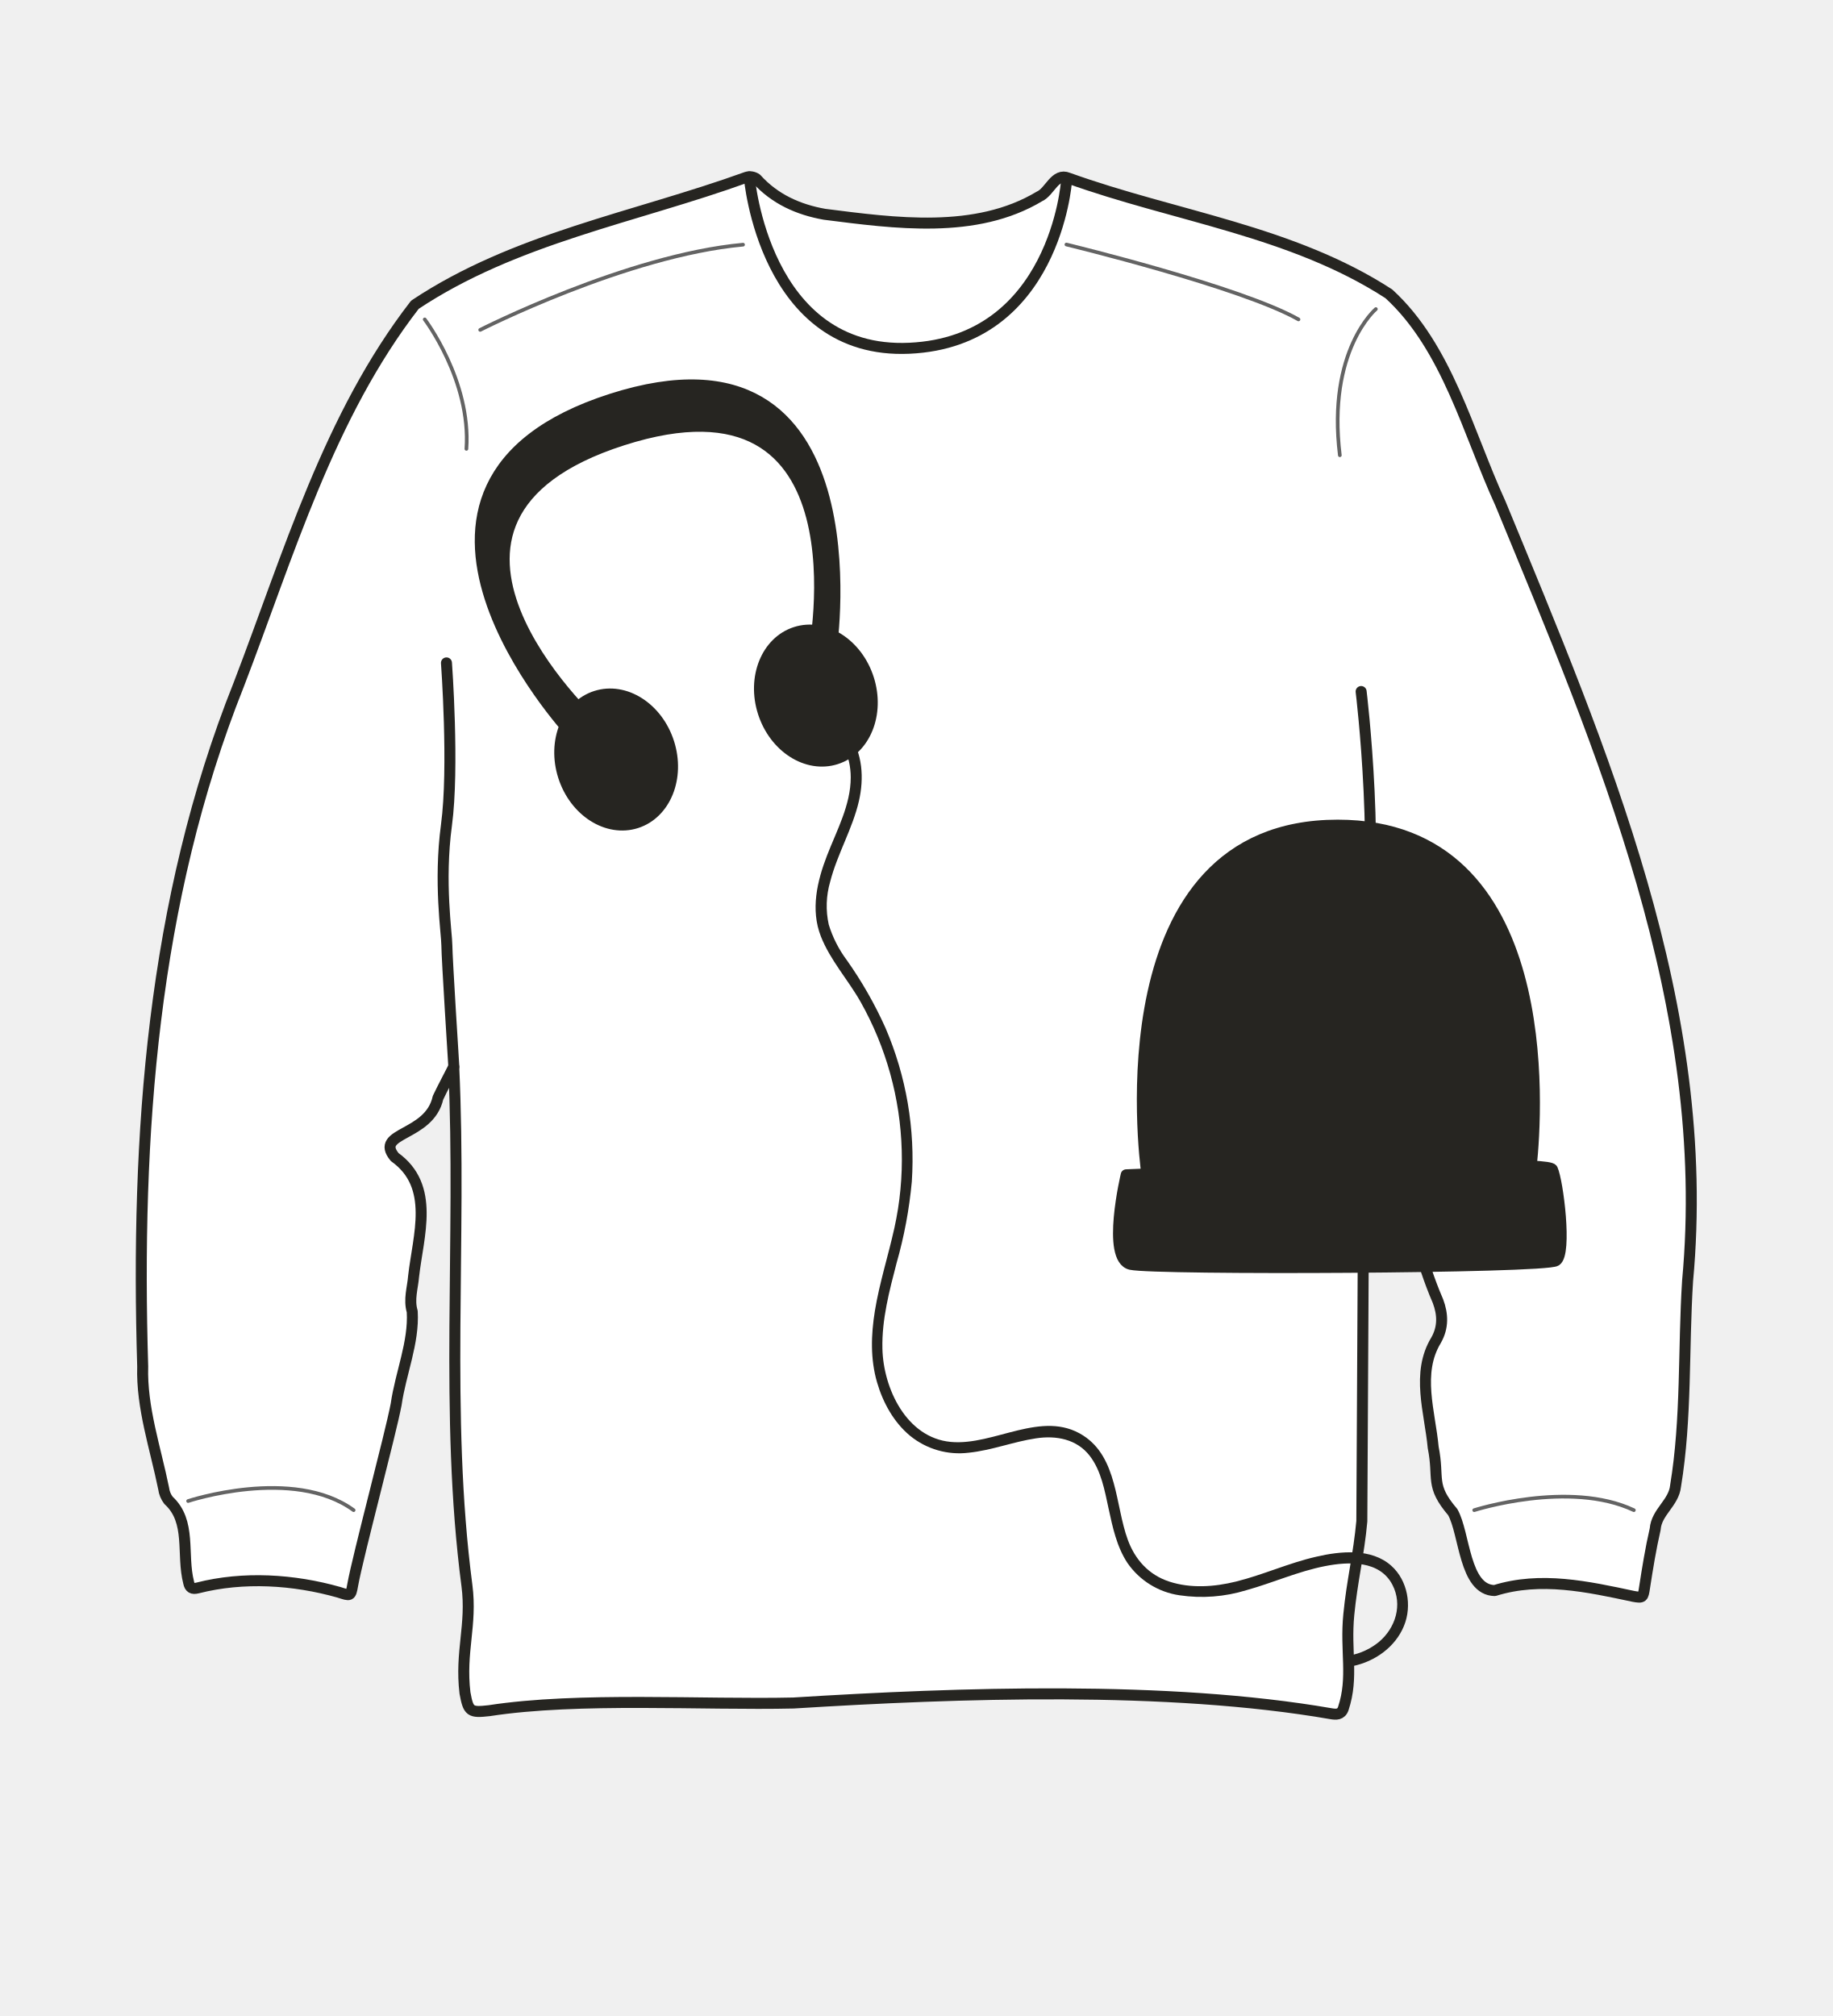
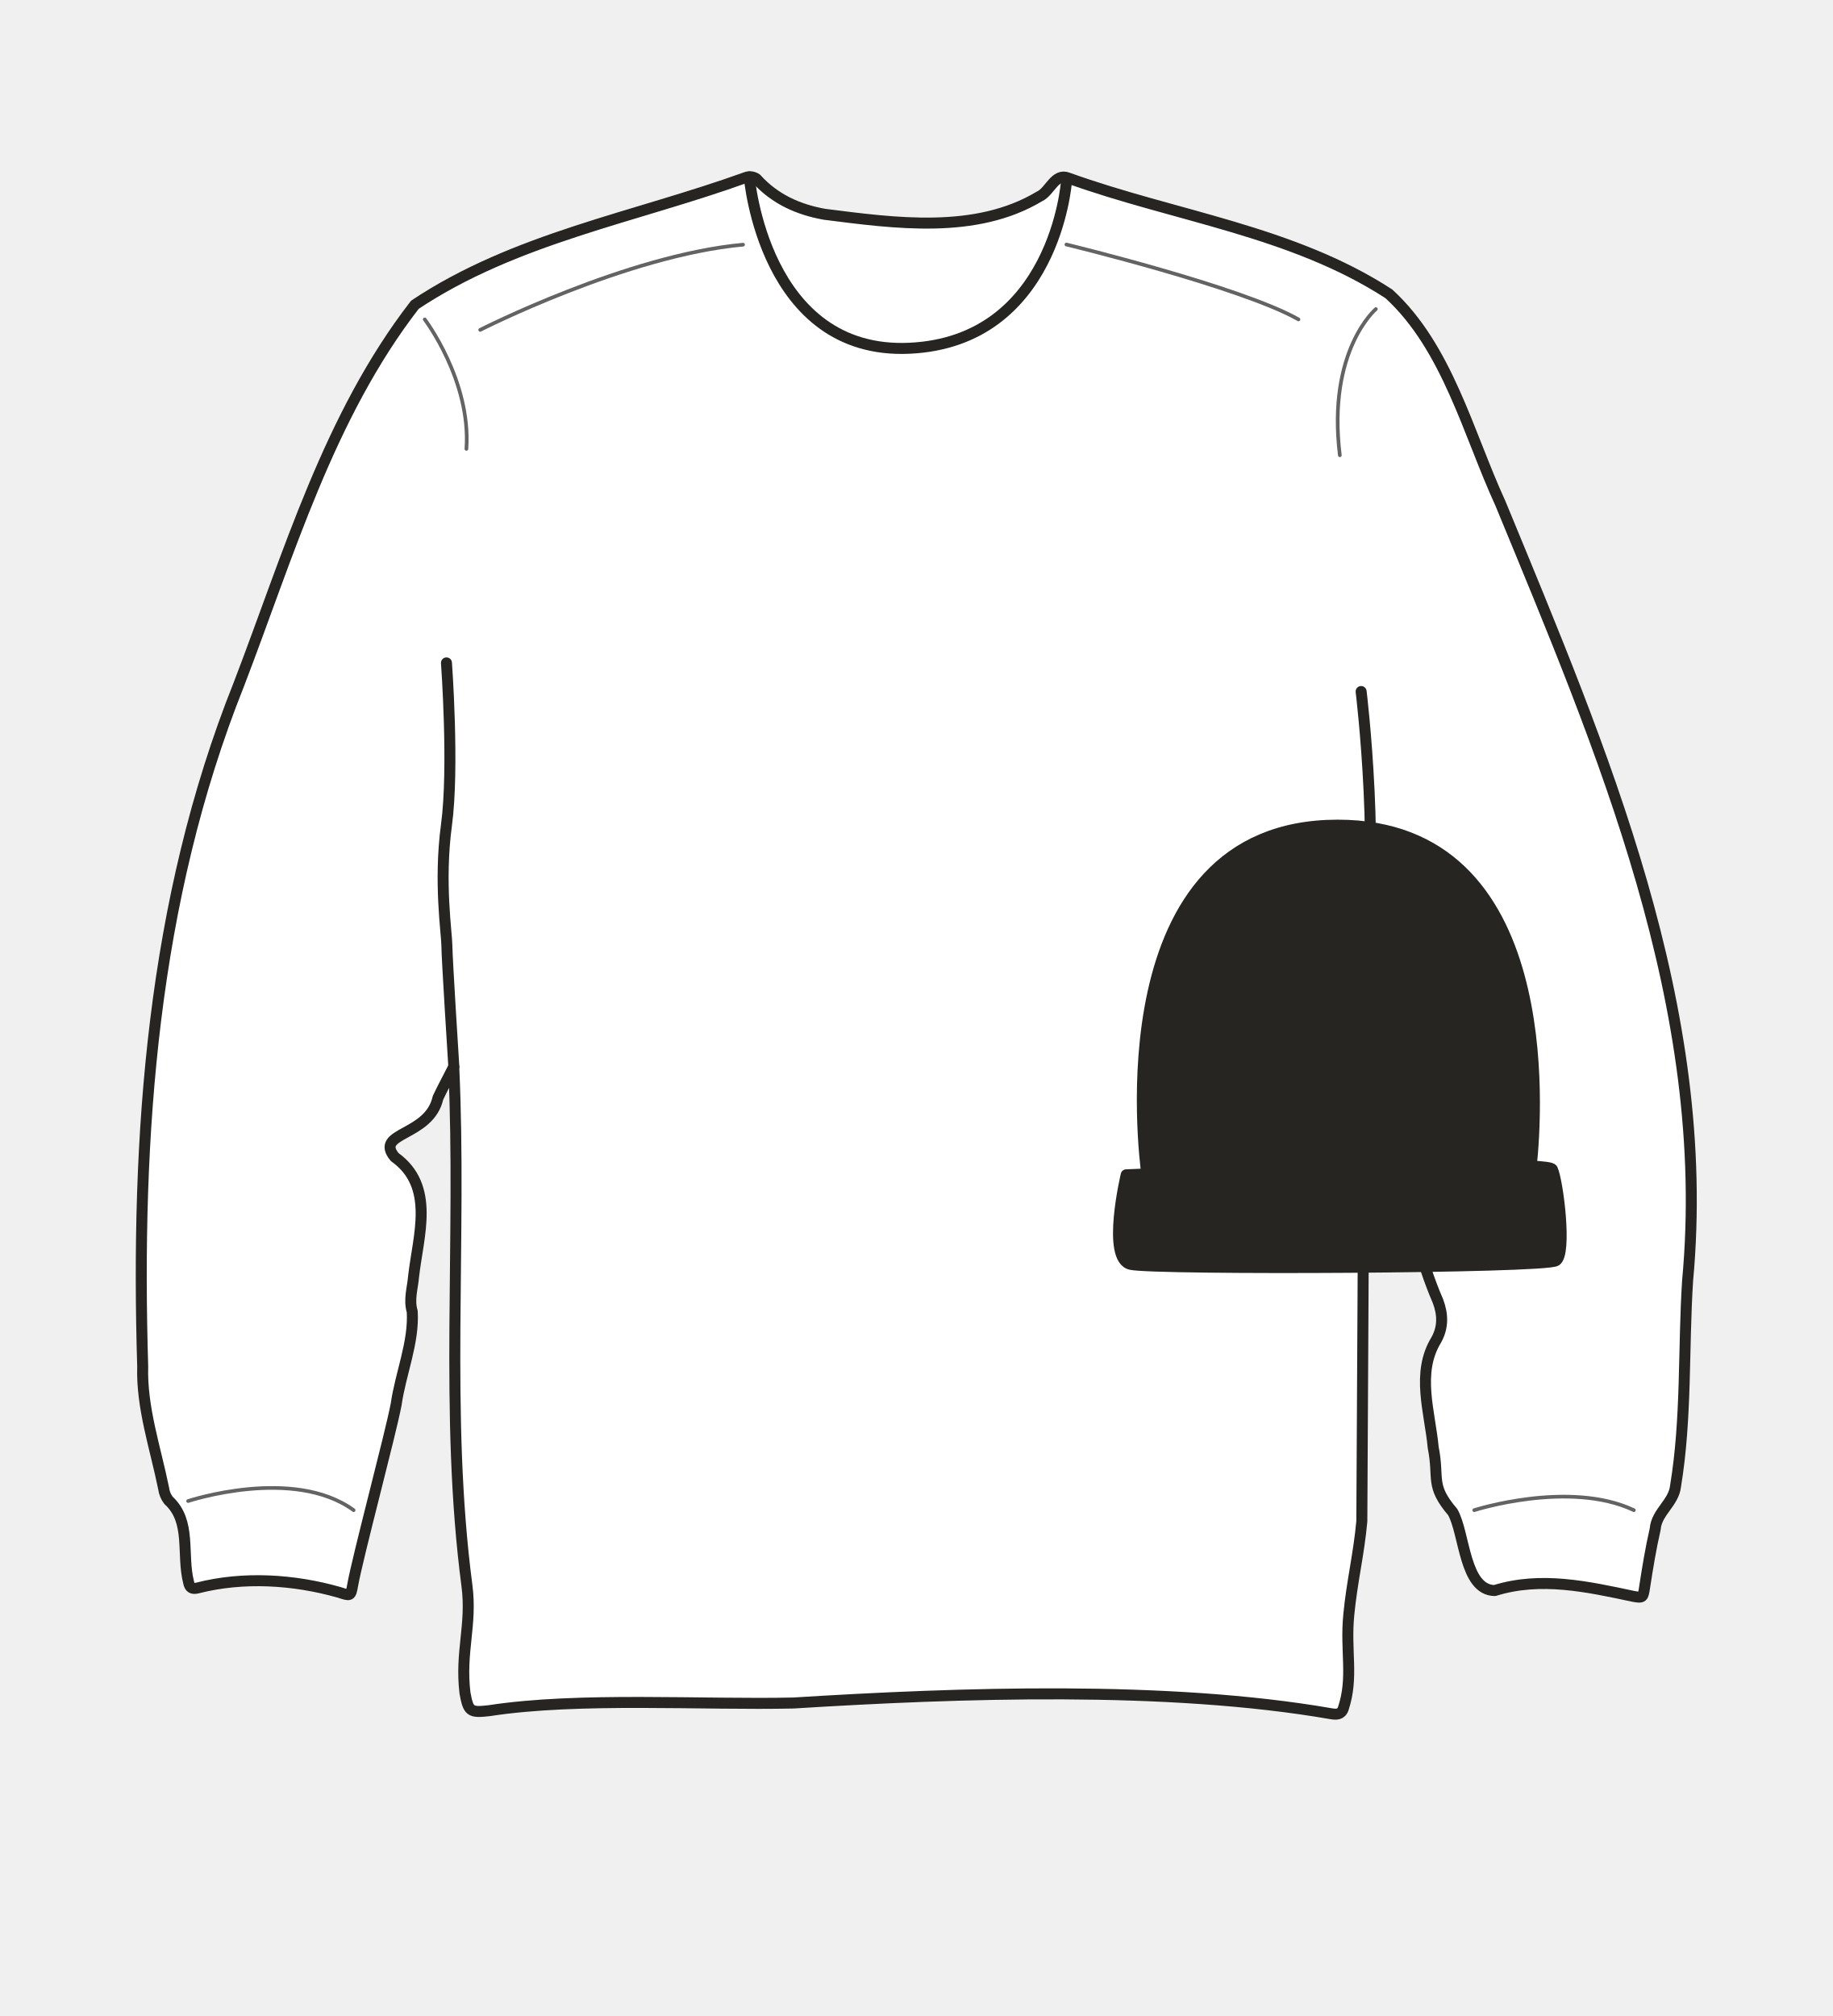
<svg xmlns="http://www.w3.org/2000/svg" width="500" height="550" viewBox="0 0 500 550">
  <path d="M372.14,291.56q-.27,61.72-.62,123.46c-.81,9-2.68,16.41-3.55,25.44-1,10.07,1.34,17.05-1.5,25.64-.59,1.76-2,1.66-3.35,1.43-44.59-7.74-101.66-5.72-146.65-2.92-24.6.57-58.62-1.68-83,2.09-5.23.59-5.68.27-6.62-4.83-1.35-11.26,1.94-18.53.53-29.31-6.15-46.82-1.39-94.37-3.6-141.53-1.42,2.83-2.94,5.6-4.29,8.46-2.37,10.68-17.5,9.3-11.81,16.18,11.11,7.95,6.41,21.38,5.15,32.56-.25,3.15-1.35,6.27-.37,9.58.51,8.44-3.19,16.94-4.38,25.31-1.5,8-10.42,41.28-11.86,49.29-.57,3.18-.61,3-3.74,2-12.38-3.52-26.09-4.38-38.6-1.18-1.39.34-2.11,0-2.41-1.47-2-7.76.82-16.67-5.49-22.43a6.62,6.62,0,0,1-1.33-3.22c-2.23-11-6.07-22.11-5.72-33.3-1.91-63,2.6-126.93,26.19-186,13.61-35.43,24.56-73.32,48.07-103.67,27.32-18.2,60-23.76,90.46-34.78a3.16,3.16,0,0,1,2.72.43c5,5.55,11.46,8.41,18.56,9.67,19.19,2.43,41.29,5.55,58.65-4.88,2.85-1.27,4.2-6.53,7.87-5,29.12,10.49,61,14.41,87.44,31.58,15.94,14.59,21.63,38,30.45,57.21,27.81,67.48,58,137.39,51.05,212.08-1.19,18.65-.23,37.45-3.28,55.95-.49,4.66-5.21,7.1-5.56,11.78-1.22,5.28-2.08,10.65-2.91,16-.4,2.6-.41,2.83-3.08,2.33-12.48-2.66-25.26-5.49-37.8-1.58-8.34-.15-8.13-15.56-11.44-21.4-6.28-7.37-3.61-9-5.33-17.64-.9-9.7-4.68-20.27.79-29.26,2-3.53,1.86-7.05.51-10.66-4.9-11.28-7.4-23.41-10.45-35.29-1.07-4.3-1.31-8.49,1.61-12.34,1.51-7.23-10.43-8.68-10.93-15.93Z" fill="#fff" stroke="#262521" stroke-linecap="round" stroke-linejoin="round" stroke-width="3" />
  <path d="M204.41,48.28s4,48.55,43.68,46.73S290.93,49.6,290.93,49.6" fill="none" stroke="#262521" stroke-linecap="round" stroke-linejoin="round" stroke-width="3" />
  <path d="M423.5,319c-.19-.41-2.28-.7-5.76-.88,1.56-14.73,7.07-93-52.81-93-64.28,0-52.75,90.21-52.07,95.16l-5.62.23s-5.47,22.94,1.25,24.43,113,1,116-1S425,322.22,423.5,319Z" fill="#262521" stroke="#262521" stroke-linecap="round" stroke-linejoin="round" stroke-width="3" />
  <path d="M121.8,180.85s2.11,28.61,0,44.24.11,29.7.11,32.88,1.9,33.06,1.9,33.06" fill="none" stroke="#262521" stroke-linecap="round" stroke-linejoin="round" stroke-width="3" />
  <path d="M371.33,188.66s5.79,47.28,0,75.34" fill="none" stroke="#262521" stroke-linecap="round" stroke-linejoin="round" stroke-width="3" />
-   <path d="M226.83,176.78s13.31-91.38-60-67.91-11.35,90.75-11.35,90.75l6.7-2.15s-60.27-55.67,7.7-77.43S222,178.32,222,178.32Z" fill="#262521" stroke="#262521" stroke-linecap="round" stroke-linejoin="round" stroke-width="3" />
-   <ellipse cx="168.09" cy="207.21" rx="15.07" ry="18.13" transform="translate(-55.17 61.11) rotate(-17.75)" stroke-width="3" stroke="#262521" stroke-linecap="round" stroke-linejoin="round" fill="#262521" />
-   <ellipse cx="222.58" cy="189.77" rx="15.07" ry="18.13" transform="translate(-47.26 76.89) rotate(-17.75)" stroke-width="3" stroke="#262521" stroke-linecap="round" stroke-linejoin="round" fill="#262521" />
-   <path d="M224.09,197.91c5.54,2.15,8,8.61,8,14.17,0,7.53-3.82,14.47-6.47,21.32-2.71,7-4.53,14.79-1.68,22.06,2.55,6.5,7.41,11.82,10.83,17.86A87.48,87.48,0,0,1,246,313.84,86.52,86.52,0,0,1,244,335c-1.67,7.56-4.08,15-5.32,22.62-1.06,6.53-1.27,13.15.6,19.55,1.6,5.49,4.55,10.86,9,14.54a21.2,21.2,0,0,0,16.05,4.61c6.25-.65,12.14-3,18.33-3.92,5.47-.83,11.1.2,14.64,4.79,3.13,4.06,4.07,9.48,5.13,14.36,1.1,5.1,2.23,10.44,5.15,14.86a20.94,20.94,0,0,0,14.2,8.81A41.36,41.36,0,0,0,340,433.84c7.21-2,14.12-5.14,21.5-6.58,6.43-1.26,14.89-1.61,18.37,5.11,2.81,5.43.87,11.72-3.64,15.54a17.56,17.56,0,0,1-8,3.73c-1.89.39-1.09,3.28.8,2.9,6.05-1.23,11.65-5.2,14-11,2.23-5.43,1-12.39-3.47-16.37-5.44-4.88-13.91-4-20.48-2.47-7.47,1.7-14.47,4.94-21.9,6.78-5.89,1.46-12.36,1.92-18.2,0-5.58-1.82-9.34-6-11.32-11.44-3.43-9.41-2.75-22.37-12.16-28.41-11.2-7.19-24.28,2.86-36.12,1.75-12.12-1.13-18.41-14.65-18.65-25.47-.18-7.95,1.89-15.72,3.87-23.34a121.28,121.28,0,0,0,4.15-22.18,90.94,90.94,0,0,0-7.2-42A109.93,109.93,0,0,0,231,261.92a31.77,31.77,0,0,1-4.91-9.67,23.55,23.55,0,0,1,.39-11.7c1.94-7.58,6.08-14.39,7.84-22,1.42-6.18,1.06-13.08-2.78-18.37a14.53,14.53,0,0,0-6.62-5.14c-1.8-.7-2.58,2.2-.79,2.89Z" fill="#262521" />
  <path d="M51.32,409.51S80,400,96.47,412" fill="none" stroke="#636363" stroke-linecap="round" stroke-linejoin="round" />
  <path d="M402.18,412s25.94-8.31,43.55,0" fill="none" stroke="#636363" stroke-linecap="round" stroke-linejoin="round" />
  <path d="M115.87,87.14s12.67,16.69,11.37,35.32" fill="none" stroke="#636363" stroke-linecap="round" stroke-linejoin="round" />
  <path d="M131,90s40-20.36,71.71-23.25" fill="none" stroke="#636363" stroke-linecap="round" stroke-linejoin="round" />
  <path d="M375.35,84.32S362,95.6,365.52,124.2" fill="none" stroke="#636363" stroke-linecap="round" stroke-linejoin="round" />
  <path d="M290.93,66.71s47.59,11.53,63.31,20.43" fill="none" stroke="#636363" stroke-linecap="round" stroke-linejoin="round" />
</svg>
